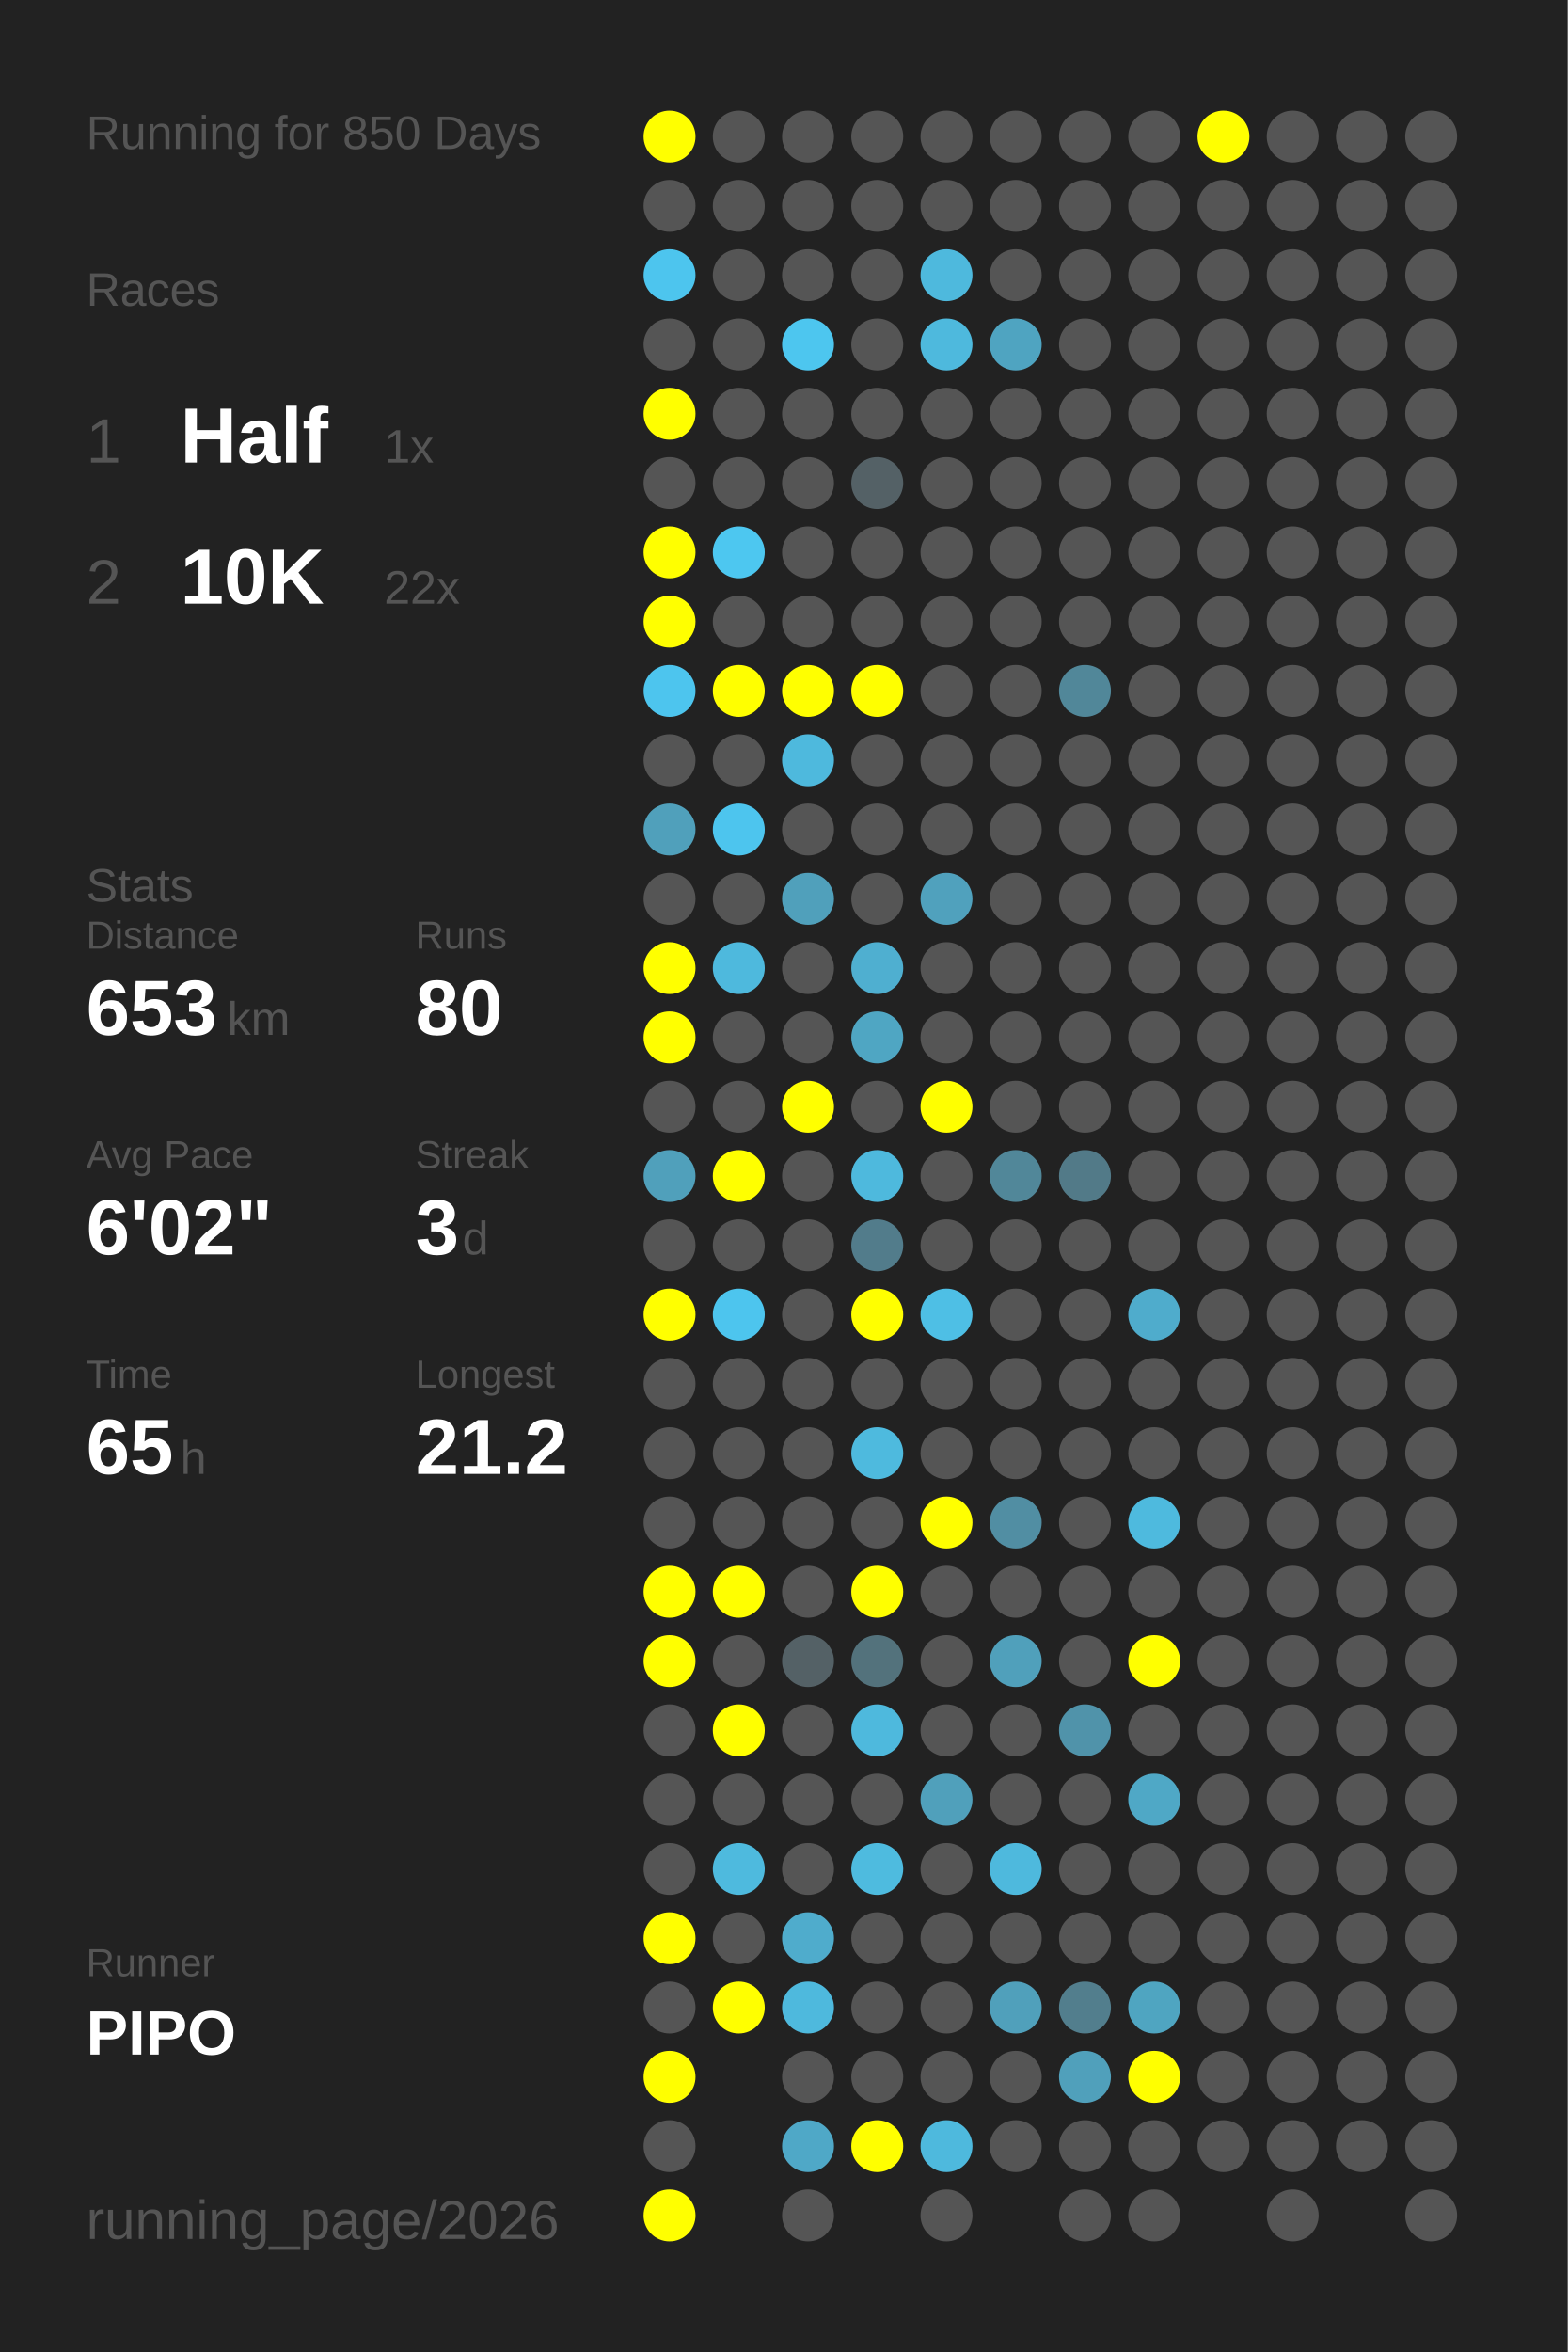
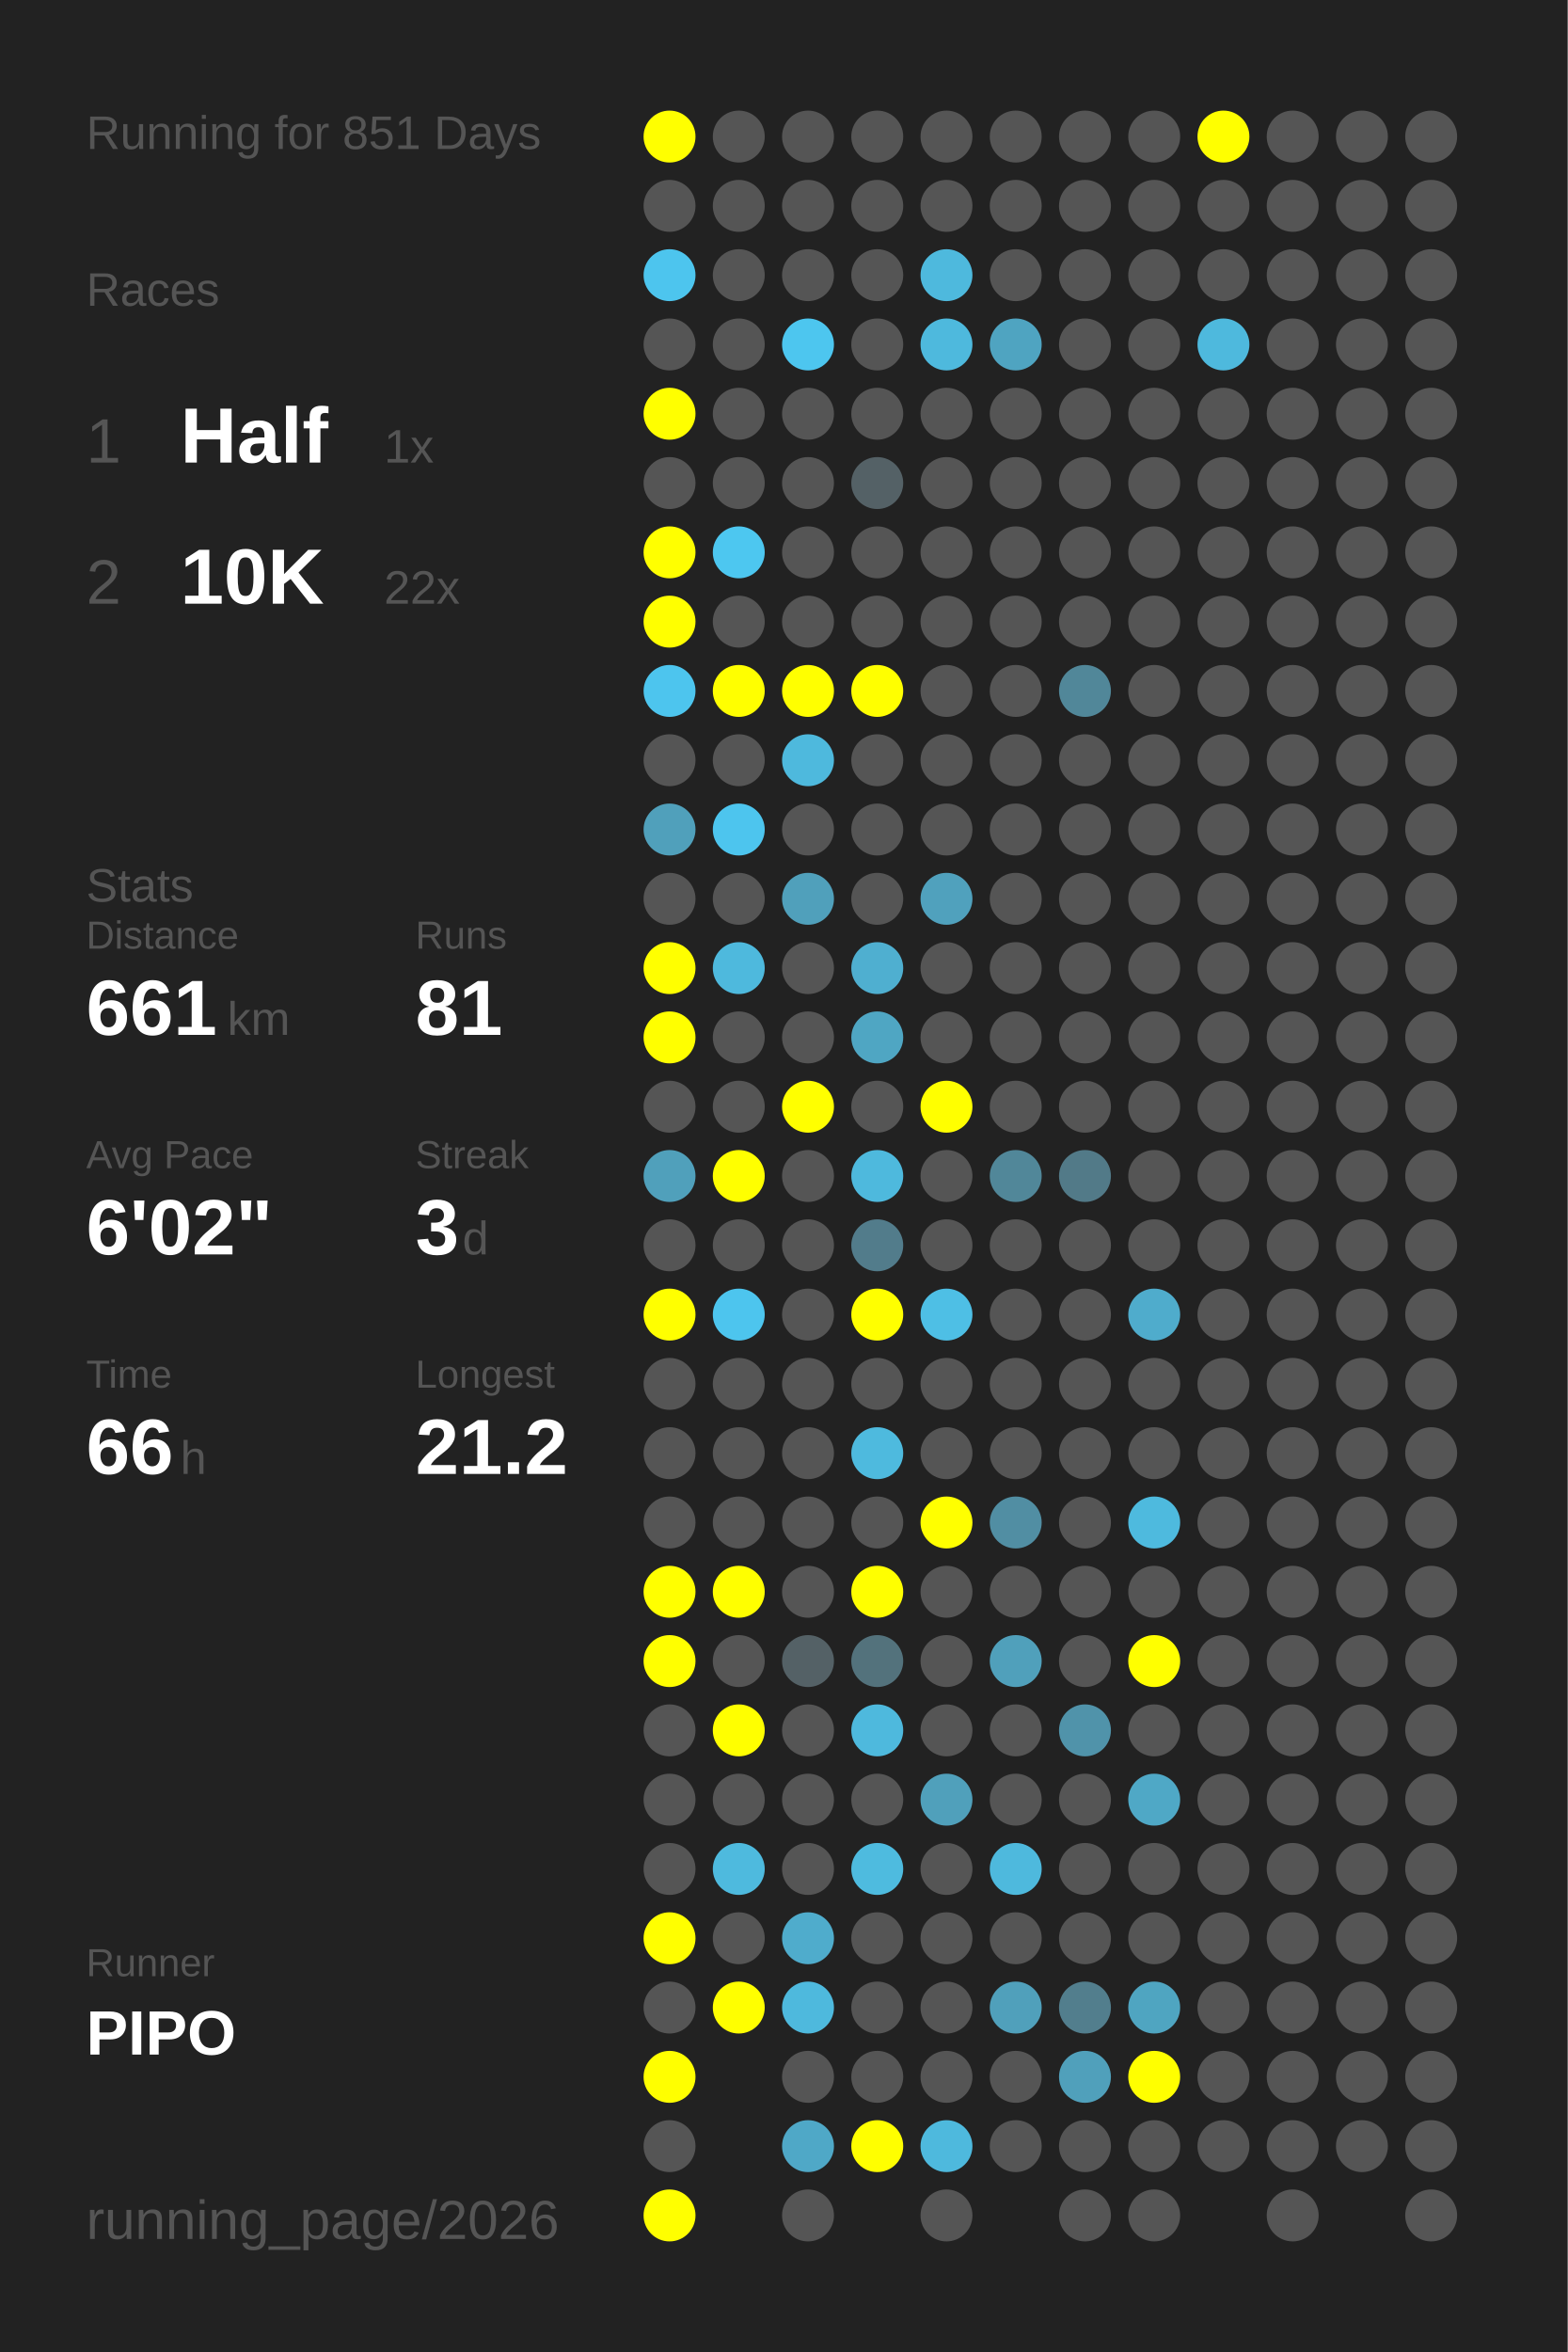
<svg xmlns="http://www.w3.org/2000/svg" baseProfile="full" height="300mm" version="1.1" viewBox="0,0,200,300" width="200mm">
  <defs />
  <rect fill="#222222" height="300" width="200" x="0" y="0" />
-   <text fill="#555555" style="font-size:6px; font-family:Arial;" x="11" y="19">Running for 850 Days</text>
+   <text fill="#555555" style="font-size:6px; font-family:Arial;" x="11" y="19">Running for 851 Days</text>
  <text fill="#555555" style="font-size:6px; font-family:Arial;" x="11" y="39">Races</text>
  <text fill="#555555" style="font-size:8px; font-family:Arial;" x="11" y="59">1</text>
  <text fill="#FFFFFF" style="font-size:10px; font-family:Arial; font-weight:bold;" x="23" y="59">Half</text>
  <text fill="#555555" style="font-size:6px; font-family:Arial;" x="49" y="59">1x</text>
  <text fill="#555555" style="font-size:8px; font-family:Arial;" x="11" y="77">2</text>
  <text fill="#FFFFFF" style="font-size:10px; font-family:Arial; font-weight:bold;" x="23" y="77">10K</text>
  <text fill="#555555" style="font-size:6px; font-family:Arial;" x="49" y="77">22x</text>
  <text fill="#555555" style="font-size:6px; font-family:Arial;" x="11" y="115">Stats</text>
  <text fill="#555555" style="font-size:5px; font-family:Arial;" x="11" y="121">Distance</text>
-   <text fill="#FFFFFF" style="font-size:10px; font-family:Arial; font-weight:bold;" x="11" y="132">653</text>
+   <text fill="#FFFFFF" style="font-size:10px; font-family:Arial; font-weight:bold;" x="11" y="132">661</text>
  <text fill="#555555" style="font-size:6px; font-family:Arial;" x="29" y="132">km</text>
  <text fill="#555555" style="font-size:5px; font-family:Arial;" x="53" y="121">Runs</text>
-   <text fill="#FFFFFF" style="font-size:10px; font-family:Arial; font-weight:bold;" x="53" y="132">80</text>
+   <text fill="#FFFFFF" style="font-size:10px; font-family:Arial; font-weight:bold;" x="53" y="132">81</text>
  <text fill="#555555" style="font-size:5px; font-family:Arial;" x="11" y="149">Avg Pace</text>
  <text fill="#FFFFFF" style="font-size:10px; font-family:Arial; font-weight:bold;" x="11" y="160">6'02"</text>
  <text fill="#555555" style="font-size:5px; font-family:Arial;" x="53" y="149">Streak</text>
  <text fill="#FFFFFF" style="font-size:10px; font-family:Arial; font-weight:bold;" x="53" y="160">3</text>
  <text fill="#555555" style="font-size:6px; font-family:Arial;" x="59" y="160">d</text>
  <text fill="#555555" style="font-size:5px; font-family:Arial;" x="11" y="177">Time</text>
-   <text fill="#FFFFFF" style="font-size:10px; font-family:Arial; font-weight:bold;" x="11" y="188">65</text>
+   <text fill="#FFFFFF" style="font-size:10px; font-family:Arial; font-weight:bold;" x="11" y="188">66</text>
  <text fill="#555555" style="font-size:6px; font-family:Arial;" x="23" y="188">h</text>
  <text fill="#555555" style="font-size:5px; font-family:Arial;" x="53" y="177">Longest</text>
  <text fill="#FFFFFF" style="font-size:10px; font-family:Arial; font-weight:bold;" x="53" y="188">21.2</text>
  <text fill="#555555" style="font-size:5px; font-family:Arial;" x="11" y="252.065">Runner</text>
  <text fill="#FFFFFF" style="font-size:8px; font-family:Arial; font-weight:bold;" x="11" y="262.065">PIPO</text>
  <text fill="#555555" style="font-size:7px; font-family:Arial;" x="11" y="285.581">running_page/2026</text>
  <circle cx="85.417" cy="17.419" fill="#FFFF00" r="3.312" />
  <circle cx="85.417" cy="26.258" fill="#555555" r="3.312" />
  <circle cx="85.417" cy="35.097" fill="#4dc5ee" r="3.312" />
  <circle cx="85.417" cy="43.935" fill="#555555" r="3.312" />
  <circle cx="85.417" cy="52.774" fill="#FFFF00" r="3.312" />
  <circle cx="85.417" cy="61.613" fill="#555555" r="3.312" />
  <circle cx="85.417" cy="70.452" fill="#FFFF00" r="3.312" />
  <circle cx="85.417" cy="79.29" fill="#FFFF00" r="3.312" />
  <circle cx="85.417" cy="88.129" fill="#4dc5ee" r="3.312" />
  <circle cx="85.417" cy="96.968" fill="#555555" r="3.312" />
  <circle cx="85.417" cy="105.806" fill="#50a0bb" r="3.312" />
  <circle cx="85.417" cy="114.645" fill="#555555" r="3.312" />
  <circle cx="85.417" cy="123.484" fill="#FFFF00" r="3.312" />
  <circle cx="85.417" cy="132.323" fill="#FFFF00" r="3.312" />
  <circle cx="85.417" cy="141.161" fill="#555555" r="3.312" />
  <circle cx="85.417" cy="150" fill="#50a0bb" r="3.312" />
  <circle cx="85.417" cy="158.839" fill="#555555" r="3.312" />
  <circle cx="85.417" cy="167.677" fill="#FFFF00" r="3.312" />
  <circle cx="85.417" cy="176.516" fill="#555555" r="3.312" />
  <circle cx="85.417" cy="185.355" fill="#555555" r="3.312" />
  <circle cx="85.417" cy="194.194" fill="#555555" r="3.312" />
  <circle cx="85.417" cy="203.032" fill="#FFFF00" r="3.312" />
  <circle cx="85.417" cy="211.871" fill="#FFFF00" r="3.312" />
  <circle cx="85.417" cy="220.71" fill="#555555" r="3.312" />
  <circle cx="85.417" cy="229.548" fill="#555555" r="3.312" />
  <circle cx="85.417" cy="238.387" fill="#555555" r="3.312" />
  <circle cx="85.417" cy="247.226" fill="#FFFF00" r="3.312" />
  <circle cx="85.417" cy="256.065" fill="#555555" r="3.312" />
  <circle cx="85.417" cy="264.903" fill="#FFFF00" r="3.312" />
  <circle cx="85.417" cy="273.742" fill="#555555" r="3.312" />
  <circle cx="85.417" cy="282.581" fill="#FFFF00" r="3.312" />
  <circle cx="94.25" cy="17.419" fill="#555555" r="3.312" />
  <circle cx="94.25" cy="26.258" fill="#555555" r="3.312" />
  <circle cx="94.25" cy="35.097" fill="#555555" r="3.312" />
  <circle cx="94.25" cy="43.935" fill="#555555" r="3.312" />
  <circle cx="94.25" cy="52.774" fill="#555555" r="3.312" />
  <circle cx="94.25" cy="61.613" fill="#555555" r="3.312" />
  <circle cx="94.25" cy="70.452" fill="#4dc7f0" r="3.312" />
  <circle cx="94.25" cy="79.29" fill="#555555" r="3.312" />
  <circle cx="94.25" cy="88.129" fill="#FFFF00" r="3.312" />
  <circle cx="94.25" cy="96.968" fill="#555555" r="3.312" />
  <circle cx="94.25" cy="105.806" fill="#4dc5ee" r="3.312" />
  <circle cx="94.25" cy="114.645" fill="#555555" r="3.312" />
  <circle cx="94.25" cy="123.484" fill="#4eb9dd" r="3.312" />
  <circle cx="94.25" cy="132.323" fill="#555555" r="3.312" />
  <circle cx="94.25" cy="141.161" fill="#555555" r="3.312" />
  <circle cx="94.25" cy="150" fill="#FFFF00" r="3.312" />
  <circle cx="94.25" cy="158.839" fill="#555555" r="3.312" />
  <circle cx="94.25" cy="167.677" fill="#4dc5ee" r="3.312" />
  <circle cx="94.25" cy="176.516" fill="#555555" r="3.312" />
  <circle cx="94.25" cy="185.355" fill="#555555" r="3.312" />
  <circle cx="94.25" cy="194.194" fill="#555555" r="3.312" />
  <circle cx="94.25" cy="203.032" fill="#FFFF00" r="3.312" />
  <circle cx="94.25" cy="211.871" fill="#555555" r="3.312" />
  <circle cx="94.25" cy="220.71" fill="#FFFF00" r="3.312" />
  <circle cx="94.25" cy="229.548" fill="#555555" r="3.312" />
  <circle cx="94.25" cy="238.387" fill="#4ebade" r="3.312" />
  <circle cx="94.25" cy="247.226" fill="#555555" r="3.312" />
  <circle cx="94.25" cy="256.065" fill="#FFFF00" r="3.312" />
  <circle cx="103.083" cy="17.419" fill="#555555" r="3.312" />
  <circle cx="103.083" cy="26.258" fill="#555555" r="3.312" />
  <circle cx="103.083" cy="35.097" fill="#555555" r="3.312" />
  <circle cx="103.083" cy="43.935" fill="#4dc6ef" r="3.312" />
  <circle cx="103.083" cy="52.774" fill="#555555" r="3.312" />
  <circle cx="103.083" cy="61.613" fill="#555555" r="3.312" />
  <circle cx="103.083" cy="70.452" fill="#555555" r="3.312" />
  <circle cx="103.083" cy="79.29" fill="#555555" r="3.312" />
  <circle cx="103.083" cy="88.129" fill="#FFFF00" r="3.312" />
  <circle cx="103.083" cy="96.968" fill="#4eb9dd" r="3.312" />
  <circle cx="103.083" cy="105.806" fill="#555555" r="3.312" />
  <circle cx="103.083" cy="114.645" fill="#50a0bb" r="3.312" />
  <circle cx="103.083" cy="123.484" fill="#555555" r="3.312" />
  <circle cx="103.083" cy="132.323" fill="#555555" r="3.312" />
  <circle cx="103.083" cy="141.161" fill="#FFFF00" r="3.312" />
  <circle cx="103.083" cy="150" fill="#555555" r="3.312" />
  <circle cx="103.083" cy="158.839" fill="#555555" r="3.312" />
  <circle cx="103.083" cy="167.677" fill="#555555" r="3.312" />
  <circle cx="103.083" cy="176.516" fill="#555555" r="3.312" />
  <circle cx="103.083" cy="185.355" fill="#555555" r="3.312" />
  <circle cx="103.083" cy="194.194" fill="#555555" r="3.312" />
  <circle cx="103.083" cy="203.032" fill="#555555" r="3.312" />
  <circle cx="103.083" cy="211.871" fill="#546166" r="3.312" />
  <circle cx="103.083" cy="220.71" fill="#555555" r="3.312" />
  <circle cx="103.083" cy="229.548" fill="#555555" r="3.312" />
  <circle cx="103.083" cy="238.387" fill="#555555" r="3.312" />
  <circle cx="103.083" cy="247.226" fill="#4faccc" r="3.312" />
  <circle cx="103.083" cy="256.065" fill="#4eb9dd" r="3.312" />
  <circle cx="103.083" cy="264.903" fill="#555555" r="3.312" />
  <circle cx="103.083" cy="273.742" fill="#4fa8c7" r="3.312" />
  <circle cx="103.083" cy="282.581" fill="#555555" r="3.312" />
  <circle cx="111.917" cy="17.419" fill="#555555" r="3.312" />
  <circle cx="111.917" cy="26.258" fill="#555555" r="3.312" />
  <circle cx="111.917" cy="35.097" fill="#555555" r="3.312" />
  <circle cx="111.917" cy="43.935" fill="#555555" r="3.312" />
  <circle cx="111.917" cy="52.774" fill="#555555" r="3.312" />
  <circle cx="111.917" cy="61.613" fill="#546166" r="3.312" />
  <circle cx="111.917" cy="70.452" fill="#555555" r="3.312" />
  <circle cx="111.917" cy="79.29" fill="#555555" r="3.312" />
  <circle cx="111.917" cy="88.129" fill="#FFFF00" r="3.312" />
  <circle cx="111.917" cy="96.968" fill="#555555" r="3.312" />
  <circle cx="111.917" cy="105.806" fill="#555555" r="3.312" />
  <circle cx="111.917" cy="114.645" fill="#555555" r="3.312" />
  <circle cx="111.917" cy="123.484" fill="#4fafd0" r="3.312" />
  <circle cx="111.917" cy="132.323" fill="#4fa6c3" r="3.312" />
  <circle cx="111.917" cy="141.161" fill="#555555" r="3.312" />
  <circle cx="111.917" cy="150" fill="#4eb9dd" r="3.312" />
  <circle cx="111.917" cy="158.839" fill="#527c8b" r="3.312" />
  <circle cx="111.917" cy="167.677" fill="#FFFF00" r="3.312" />
  <circle cx="111.917" cy="176.516" fill="#555555" r="3.312" />
  <circle cx="111.917" cy="185.355" fill="#4ebade" r="3.312" />
  <circle cx="111.917" cy="194.194" fill="#555555" r="3.312" />
  <circle cx="111.917" cy="203.032" fill="#FFFF00" r="3.312" />
  <circle cx="111.917" cy="211.871" fill="#53727c" r="3.312" />
  <circle cx="111.917" cy="220.71" fill="#4eb9dd" r="3.312" />
  <circle cx="111.917" cy="229.548" fill="#555555" r="3.312" />
  <circle cx="111.917" cy="238.387" fill="#4ebbdf" r="3.312" />
  <circle cx="111.917" cy="247.226" fill="#555555" r="3.312" />
  <circle cx="111.917" cy="256.065" fill="#555555" r="3.312" />
  <circle cx="111.917" cy="264.903" fill="#555555" r="3.312" />
  <circle cx="111.917" cy="273.742" fill="#FFFF00" r="3.312" />
  <circle cx="120.75" cy="17.419" fill="#555555" r="3.312" />
  <circle cx="120.75" cy="26.258" fill="#555555" r="3.312" />
  <circle cx="120.75" cy="35.097" fill="#4eb9dd" r="3.312" />
  <circle cx="120.75" cy="43.935" fill="#4eb9dd" r="3.312" />
  <circle cx="120.75" cy="52.774" fill="#555555" r="3.312" />
  <circle cx="120.75" cy="61.613" fill="#555555" r="3.312" />
  <circle cx="120.75" cy="70.452" fill="#555555" r="3.312" />
  <circle cx="120.75" cy="79.29" fill="#555555" r="3.312" />
  <circle cx="120.75" cy="88.129" fill="#555555" r="3.312" />
  <circle cx="120.75" cy="96.968" fill="#555555" r="3.312" />
  <circle cx="120.75" cy="105.806" fill="#555555" r="3.312" />
  <circle cx="120.75" cy="114.645" fill="#50a1bd" r="3.312" />
  <circle cx="120.75" cy="123.484" fill="#555555" r="3.312" />
  <circle cx="120.75" cy="132.323" fill="#555555" r="3.312" />
  <circle cx="120.75" cy="141.161" fill="#FFFF00" r="3.312" />
  <circle cx="120.75" cy="150" fill="#555555" r="3.312" />
  <circle cx="120.75" cy="158.839" fill="#555555" r="3.312" />
  <circle cx="120.75" cy="167.677" fill="#4ebfe5" r="3.312" />
  <circle cx="120.75" cy="176.516" fill="#555555" r="3.312" />
  <circle cx="120.75" cy="185.355" fill="#555555" r="3.312" />
  <circle cx="120.75" cy="194.194" fill="#FFFF00" r="3.312" />
  <circle cx="120.75" cy="203.032" fill="#555555" r="3.312" />
  <circle cx="120.75" cy="211.871" fill="#555555" r="3.312" />
  <circle cx="120.75" cy="220.71" fill="#555555" r="3.312" />
  <circle cx="120.75" cy="229.548" fill="#50a0bb" r="3.312" />
  <circle cx="120.75" cy="238.387" fill="#555555" r="3.312" />
  <circle cx="120.75" cy="247.226" fill="#555555" r="3.312" />
  <circle cx="120.75" cy="256.065" fill="#555555" r="3.312" />
  <circle cx="120.75" cy="264.903" fill="#555555" r="3.312" />
  <circle cx="120.75" cy="273.742" fill="#4eb9dd" r="3.312" />
  <circle cx="120.75" cy="282.581" fill="#555555" r="3.312" />
  <circle cx="129.583" cy="17.419" fill="#555555" r="3.312" />
  <circle cx="129.583" cy="26.258" fill="#555555" r="3.312" />
  <circle cx="129.583" cy="35.097" fill="#555555" r="3.312" />
  <circle cx="129.583" cy="43.935" fill="#4fa4c1" r="3.312" />
  <circle cx="129.583" cy="52.774" fill="#555555" r="3.312" />
  <circle cx="129.583" cy="61.613" fill="#555555" r="3.312" />
  <circle cx="129.583" cy="70.452" fill="#555555" r="3.312" />
  <circle cx="129.583" cy="79.29" fill="#555555" r="3.312" />
  <circle cx="129.583" cy="88.129" fill="#555555" r="3.312" />
  <circle cx="129.583" cy="96.968" fill="#555555" r="3.312" />
  <circle cx="129.583" cy="105.806" fill="#555555" r="3.312" />
  <circle cx="129.583" cy="114.645" fill="#555555" r="3.312" />
  <circle cx="129.583" cy="123.484" fill="#555555" r="3.312" />
  <circle cx="129.583" cy="132.323" fill="#555555" r="3.312" />
  <circle cx="129.583" cy="141.161" fill="#555555" r="3.312" />
  <circle cx="129.583" cy="150" fill="#518799" r="3.312" />
  <circle cx="129.583" cy="158.839" fill="#555555" r="3.312" />
  <circle cx="129.583" cy="167.677" fill="#555555" r="3.312" />
  <circle cx="129.583" cy="176.516" fill="#555555" r="3.312" />
  <circle cx="129.583" cy="185.355" fill="#555555" r="3.312" />
  <circle cx="129.583" cy="194.194" fill="#518ea3" r="3.312" />
  <circle cx="129.583" cy="203.032" fill="#555555" r="3.312" />
  <circle cx="129.583" cy="211.871" fill="#50a0bb" r="3.312" />
  <circle cx="129.583" cy="220.71" fill="#555555" r="3.312" />
  <circle cx="129.583" cy="229.548" fill="#555555" r="3.312" />
  <circle cx="129.583" cy="238.387" fill="#4eb9dd" r="3.312" />
  <circle cx="129.583" cy="247.226" fill="#555555" r="3.312" />
  <circle cx="129.583" cy="256.065" fill="#50a0bb" r="3.312" />
  <circle cx="129.583" cy="264.903" fill="#555555" r="3.312" />
  <circle cx="129.583" cy="273.742" fill="#555555" r="3.312" />
  <circle cx="138.417" cy="17.419" fill="#555555" r="3.312" />
  <circle cx="138.417" cy="26.258" fill="#555555" r="3.312" />
  <circle cx="138.417" cy="35.097" fill="#555555" r="3.312" />
  <circle cx="138.417" cy="43.935" fill="#555555" r="3.312" />
  <circle cx="138.417" cy="52.774" fill="#555555" r="3.312" />
  <circle cx="138.417" cy="61.613" fill="#555555" r="3.312" />
  <circle cx="138.417" cy="70.452" fill="#555555" r="3.312" />
  <circle cx="138.417" cy="79.29" fill="#555555" r="3.312" />
  <circle cx="138.417" cy="88.129" fill="#518799" r="3.312" />
  <circle cx="138.417" cy="96.968" fill="#555555" r="3.312" />
  <circle cx="138.417" cy="105.806" fill="#555555" r="3.312" />
  <circle cx="138.417" cy="114.645" fill="#555555" r="3.312" />
  <circle cx="138.417" cy="123.484" fill="#555555" r="3.312" />
  <circle cx="138.417" cy="132.323" fill="#555555" r="3.312" />
  <circle cx="138.417" cy="141.161" fill="#555555" r="3.312" />
  <circle cx="138.417" cy="150" fill="#527a88" r="3.312" />
  <circle cx="138.417" cy="158.839" fill="#555555" r="3.312" />
  <circle cx="138.417" cy="167.677" fill="#555555" r="3.312" />
  <circle cx="138.417" cy="176.516" fill="#555555" r="3.312" />
  <circle cx="138.417" cy="185.355" fill="#555555" r="3.312" />
  <circle cx="138.417" cy="194.194" fill="#555555" r="3.312" />
  <circle cx="138.417" cy="203.032" fill="#555555" r="3.312" />
  <circle cx="138.417" cy="211.871" fill="#555555" r="3.312" />
  <circle cx="138.417" cy="220.71" fill="#5093aa" r="3.312" />
  <circle cx="138.417" cy="229.548" fill="#555555" r="3.312" />
  <circle cx="138.417" cy="238.387" fill="#555555" r="3.312" />
  <circle cx="138.417" cy="247.226" fill="#555555" r="3.312" />
  <circle cx="138.417" cy="256.065" fill="#527e8d" r="3.312" />
  <circle cx="138.417" cy="264.903" fill="#50a0bb" r="3.312" />
  <circle cx="138.417" cy="273.742" fill="#555555" r="3.312" />
  <circle cx="138.417" cy="282.581" fill="#555555" r="3.312" />
  <circle cx="147.25" cy="17.419" fill="#555555" r="3.312" />
  <circle cx="147.25" cy="26.258" fill="#555555" r="3.312" />
  <circle cx="147.25" cy="35.097" fill="#555555" r="3.312" />
  <circle cx="147.25" cy="43.935" fill="#555555" r="3.312" />
  <circle cx="147.25" cy="52.774" fill="#555555" r="3.312" />
  <circle cx="147.25" cy="61.613" fill="#555555" r="3.312" />
  <circle cx="147.25" cy="70.452" fill="#555555" r="3.312" />
  <circle cx="147.25" cy="79.29" fill="#555555" r="3.312" />
  <circle cx="147.25" cy="88.129" fill="#555555" r="3.312" />
  <circle cx="147.25" cy="96.968" fill="#555555" r="3.312" />
  <circle cx="147.25" cy="105.806" fill="#555555" r="3.312" />
  <circle cx="147.25" cy="114.645" fill="#555555" r="3.312" />
  <circle cx="147.25" cy="123.484" fill="#555555" r="3.312" />
  <circle cx="147.25" cy="132.323" fill="#555555" r="3.312" />
  <circle cx="147.25" cy="141.161" fill="#555555" r="3.312" />
  <circle cx="147.25" cy="150" fill="#555555" r="3.312" />
  <circle cx="147.25" cy="158.839" fill="#555555" r="3.312" />
  <circle cx="147.25" cy="167.677" fill="#4faccc" r="3.312" />
  <circle cx="147.25" cy="176.516" fill="#555555" r="3.312" />
  <circle cx="147.25" cy="185.355" fill="#555555" r="3.312" />
  <circle cx="147.25" cy="194.194" fill="#4ebade" r="3.312" />
  <circle cx="147.25" cy="203.032" fill="#555555" r="3.312" />
  <circle cx="147.25" cy="211.871" fill="#FFFF00" r="3.312" />
  <circle cx="147.25" cy="220.71" fill="#555555" r="3.312" />
  <circle cx="147.25" cy="229.548" fill="#4fa8c6" r="3.312" />
  <circle cx="147.25" cy="238.387" fill="#555555" r="3.312" />
  <circle cx="147.25" cy="247.226" fill="#555555" r="3.312" />
  <circle cx="147.25" cy="256.065" fill="#4fa5c1" r="3.312" />
  <circle cx="147.25" cy="264.903" fill="#FFFF00" r="3.312" />
  <circle cx="147.25" cy="273.742" fill="#555555" r="3.312" />
  <circle cx="147.25" cy="282.581" fill="#555555" r="3.312" />
  <circle cx="156.083" cy="17.419" fill="#FFFF00" r="3.312" />
  <circle cx="156.083" cy="26.258" fill="#555555" r="3.312" />
  <circle cx="156.083" cy="35.097" fill="#555555" r="3.312" />
-   <circle cx="156.083" cy="43.935" fill="#555555" r="3.312" />
+   <circle cx="156.083" cy="43.935" fill="#4eb9dd" r="3.312" />
  <circle cx="156.083" cy="52.774" fill="#555555" r="3.312" />
  <circle cx="156.083" cy="61.613" fill="#555555" r="3.312" />
  <circle cx="156.083" cy="70.452" fill="#555555" r="3.312" />
  <circle cx="156.083" cy="79.29" fill="#555555" r="3.312" />
  <circle cx="156.083" cy="88.129" fill="#555555" r="3.312" />
  <circle cx="156.083" cy="96.968" fill="#555555" r="3.312" />
  <circle cx="156.083" cy="105.806" fill="#555555" r="3.312" />
  <circle cx="156.083" cy="114.645" fill="#555555" r="3.312" />
  <circle cx="156.083" cy="123.484" fill="#555555" r="3.312" />
  <circle cx="156.083" cy="132.323" fill="#555555" r="3.312" />
  <circle cx="156.083" cy="141.161" fill="#555555" r="3.312" />
  <circle cx="156.083" cy="150" fill="#555555" r="3.312" />
  <circle cx="156.083" cy="158.839" fill="#555555" r="3.312" />
  <circle cx="156.083" cy="167.677" fill="#555555" r="3.312" />
  <circle cx="156.083" cy="176.516" fill="#555555" r="3.312" />
  <circle cx="156.083" cy="185.355" fill="#555555" r="3.312" />
  <circle cx="156.083" cy="194.194" fill="#555555" r="3.312" />
  <circle cx="156.083" cy="203.032" fill="#555555" r="3.312" />
  <circle cx="156.083" cy="211.871" fill="#555555" r="3.312" />
  <circle cx="156.083" cy="220.71" fill="#555555" r="3.312" />
  <circle cx="156.083" cy="229.548" fill="#555555" r="3.312" />
  <circle cx="156.083" cy="238.387" fill="#555555" r="3.312" />
  <circle cx="156.083" cy="247.226" fill="#555555" r="3.312" />
  <circle cx="156.083" cy="256.065" fill="#555555" r="3.312" />
  <circle cx="156.083" cy="264.903" fill="#555555" r="3.312" />
  <circle cx="156.083" cy="273.742" fill="#555555" r="3.312" />
  <circle cx="164.917" cy="17.419" fill="#555555" r="3.312" />
  <circle cx="164.917" cy="26.258" fill="#555555" r="3.312" />
  <circle cx="164.917" cy="35.097" fill="#555555" r="3.312" />
  <circle cx="164.917" cy="43.935" fill="#555555" r="3.312" />
  <circle cx="164.917" cy="52.774" fill="#555555" r="3.312" />
  <circle cx="164.917" cy="61.613" fill="#555555" r="3.312" />
  <circle cx="164.917" cy="70.452" fill="#555555" r="3.312" />
  <circle cx="164.917" cy="79.29" fill="#555555" r="3.312" />
  <circle cx="164.917" cy="88.129" fill="#555555" r="3.312" />
  <circle cx="164.917" cy="96.968" fill="#555555" r="3.312" />
  <circle cx="164.917" cy="105.806" fill="#555555" r="3.312" />
  <circle cx="164.917" cy="114.645" fill="#555555" r="3.312" />
  <circle cx="164.917" cy="123.484" fill="#555555" r="3.312" />
  <circle cx="164.917" cy="132.323" fill="#555555" r="3.312" />
  <circle cx="164.917" cy="141.161" fill="#555555" r="3.312" />
  <circle cx="164.917" cy="150" fill="#555555" r="3.312" />
  <circle cx="164.917" cy="158.839" fill="#555555" r="3.312" />
  <circle cx="164.917" cy="167.677" fill="#555555" r="3.312" />
  <circle cx="164.917" cy="176.516" fill="#555555" r="3.312" />
  <circle cx="164.917" cy="185.355" fill="#555555" r="3.312" />
  <circle cx="164.917" cy="194.194" fill="#555555" r="3.312" />
  <circle cx="164.917" cy="203.032" fill="#555555" r="3.312" />
  <circle cx="164.917" cy="211.871" fill="#555555" r="3.312" />
  <circle cx="164.917" cy="220.71" fill="#555555" r="3.312" />
  <circle cx="164.917" cy="229.548" fill="#555555" r="3.312" />
  <circle cx="164.917" cy="238.387" fill="#555555" r="3.312" />
  <circle cx="164.917" cy="247.226" fill="#555555" r="3.312" />
  <circle cx="164.917" cy="256.065" fill="#555555" r="3.312" />
  <circle cx="164.917" cy="264.903" fill="#555555" r="3.312" />
  <circle cx="164.917" cy="273.742" fill="#555555" r="3.312" />
  <circle cx="164.917" cy="282.581" fill="#555555" r="3.312" />
  <circle cx="173.75" cy="17.419" fill="#555555" r="3.312" />
  <circle cx="173.75" cy="26.258" fill="#555555" r="3.312" />
  <circle cx="173.75" cy="35.097" fill="#555555" r="3.312" />
  <circle cx="173.75" cy="43.935" fill="#555555" r="3.312" />
  <circle cx="173.75" cy="52.774" fill="#555555" r="3.312" />
  <circle cx="173.75" cy="61.613" fill="#555555" r="3.312" />
  <circle cx="173.75" cy="70.452" fill="#555555" r="3.312" />
  <circle cx="173.75" cy="79.29" fill="#555555" r="3.312" />
  <circle cx="173.75" cy="88.129" fill="#555555" r="3.312" />
  <circle cx="173.75" cy="96.968" fill="#555555" r="3.312" />
  <circle cx="173.75" cy="105.806" fill="#555555" r="3.312" />
  <circle cx="173.75" cy="114.645" fill="#555555" r="3.312" />
  <circle cx="173.75" cy="123.484" fill="#555555" r="3.312" />
  <circle cx="173.75" cy="132.323" fill="#555555" r="3.312" />
  <circle cx="173.75" cy="141.161" fill="#555555" r="3.312" />
  <circle cx="173.75" cy="150" fill="#555555" r="3.312" />
  <circle cx="173.75" cy="158.839" fill="#555555" r="3.312" />
  <circle cx="173.75" cy="167.677" fill="#555555" r="3.312" />
  <circle cx="173.75" cy="176.516" fill="#555555" r="3.312" />
  <circle cx="173.75" cy="185.355" fill="#555555" r="3.312" />
  <circle cx="173.75" cy="194.194" fill="#555555" r="3.312" />
  <circle cx="173.75" cy="203.032" fill="#555555" r="3.312" />
  <circle cx="173.75" cy="211.871" fill="#555555" r="3.312" />
  <circle cx="173.75" cy="220.71" fill="#555555" r="3.312" />
  <circle cx="173.75" cy="229.548" fill="#555555" r="3.312" />
  <circle cx="173.75" cy="238.387" fill="#555555" r="3.312" />
  <circle cx="173.75" cy="247.226" fill="#555555" r="3.312" />
  <circle cx="173.75" cy="256.065" fill="#555555" r="3.312" />
  <circle cx="173.75" cy="264.903" fill="#555555" r="3.312" />
  <circle cx="173.75" cy="273.742" fill="#555555" r="3.312" />
  <circle cx="182.583" cy="17.419" fill="#555555" r="3.312" />
  <circle cx="182.583" cy="26.258" fill="#555555" r="3.312" />
  <circle cx="182.583" cy="35.097" fill="#555555" r="3.312" />
  <circle cx="182.583" cy="43.935" fill="#555555" r="3.312" />
  <circle cx="182.583" cy="52.774" fill="#555555" r="3.312" />
  <circle cx="182.583" cy="61.613" fill="#555555" r="3.312" />
  <circle cx="182.583" cy="70.452" fill="#555555" r="3.312" />
  <circle cx="182.583" cy="79.29" fill="#555555" r="3.312" />
  <circle cx="182.583" cy="88.129" fill="#555555" r="3.312" />
  <circle cx="182.583" cy="96.968" fill="#555555" r="3.312" />
  <circle cx="182.583" cy="105.806" fill="#555555" r="3.312" />
  <circle cx="182.583" cy="114.645" fill="#555555" r="3.312" />
  <circle cx="182.583" cy="123.484" fill="#555555" r="3.312" />
  <circle cx="182.583" cy="132.323" fill="#555555" r="3.312" />
  <circle cx="182.583" cy="141.161" fill="#555555" r="3.312" />
  <circle cx="182.583" cy="150" fill="#555555" r="3.312" />
  <circle cx="182.583" cy="158.839" fill="#555555" r="3.312" />
  <circle cx="182.583" cy="167.677" fill="#555555" r="3.312" />
  <circle cx="182.583" cy="176.516" fill="#555555" r="3.312" />
  <circle cx="182.583" cy="185.355" fill="#555555" r="3.312" />
  <circle cx="182.583" cy="194.194" fill="#555555" r="3.312" />
  <circle cx="182.583" cy="203.032" fill="#555555" r="3.312" />
  <circle cx="182.583" cy="211.871" fill="#555555" r="3.312" />
  <circle cx="182.583" cy="220.71" fill="#555555" r="3.312" />
  <circle cx="182.583" cy="229.548" fill="#555555" r="3.312" />
  <circle cx="182.583" cy="238.387" fill="#555555" r="3.312" />
  <circle cx="182.583" cy="247.226" fill="#555555" r="3.312" />
  <circle cx="182.583" cy="256.065" fill="#555555" r="3.312" />
  <circle cx="182.583" cy="264.903" fill="#555555" r="3.312" />
  <circle cx="182.583" cy="273.742" fill="#555555" r="3.312" />
  <circle cx="182.583" cy="282.581" fill="#555555" r="3.312" />
</svg>
